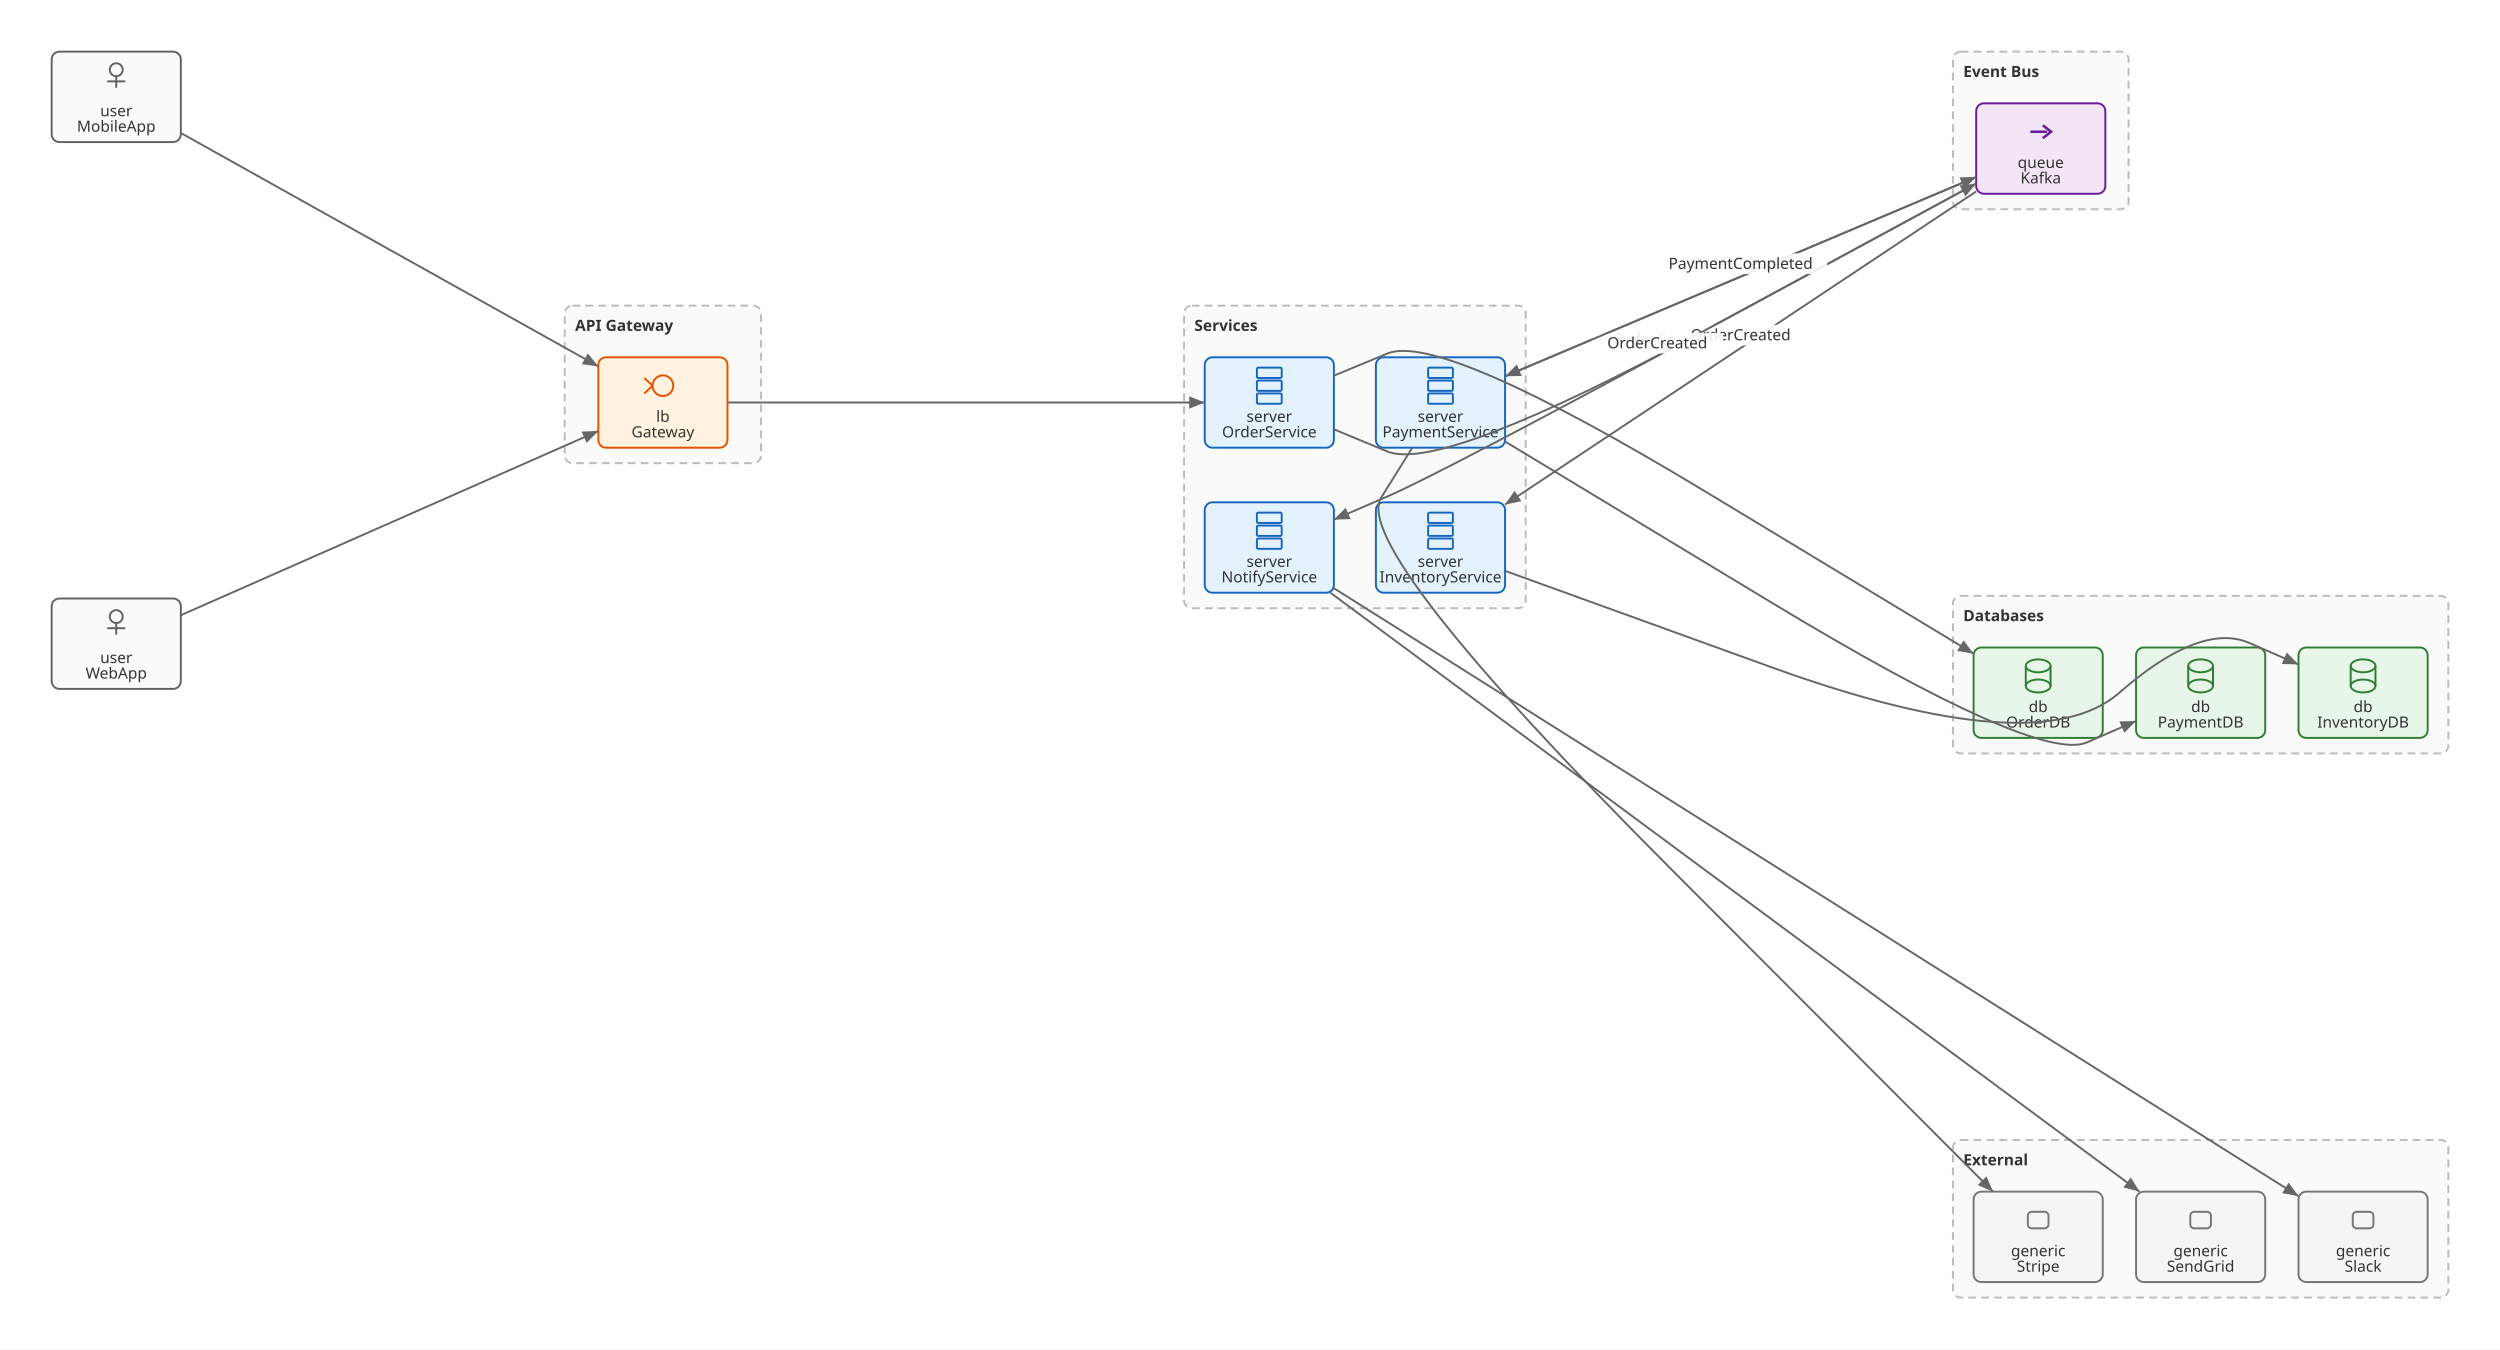
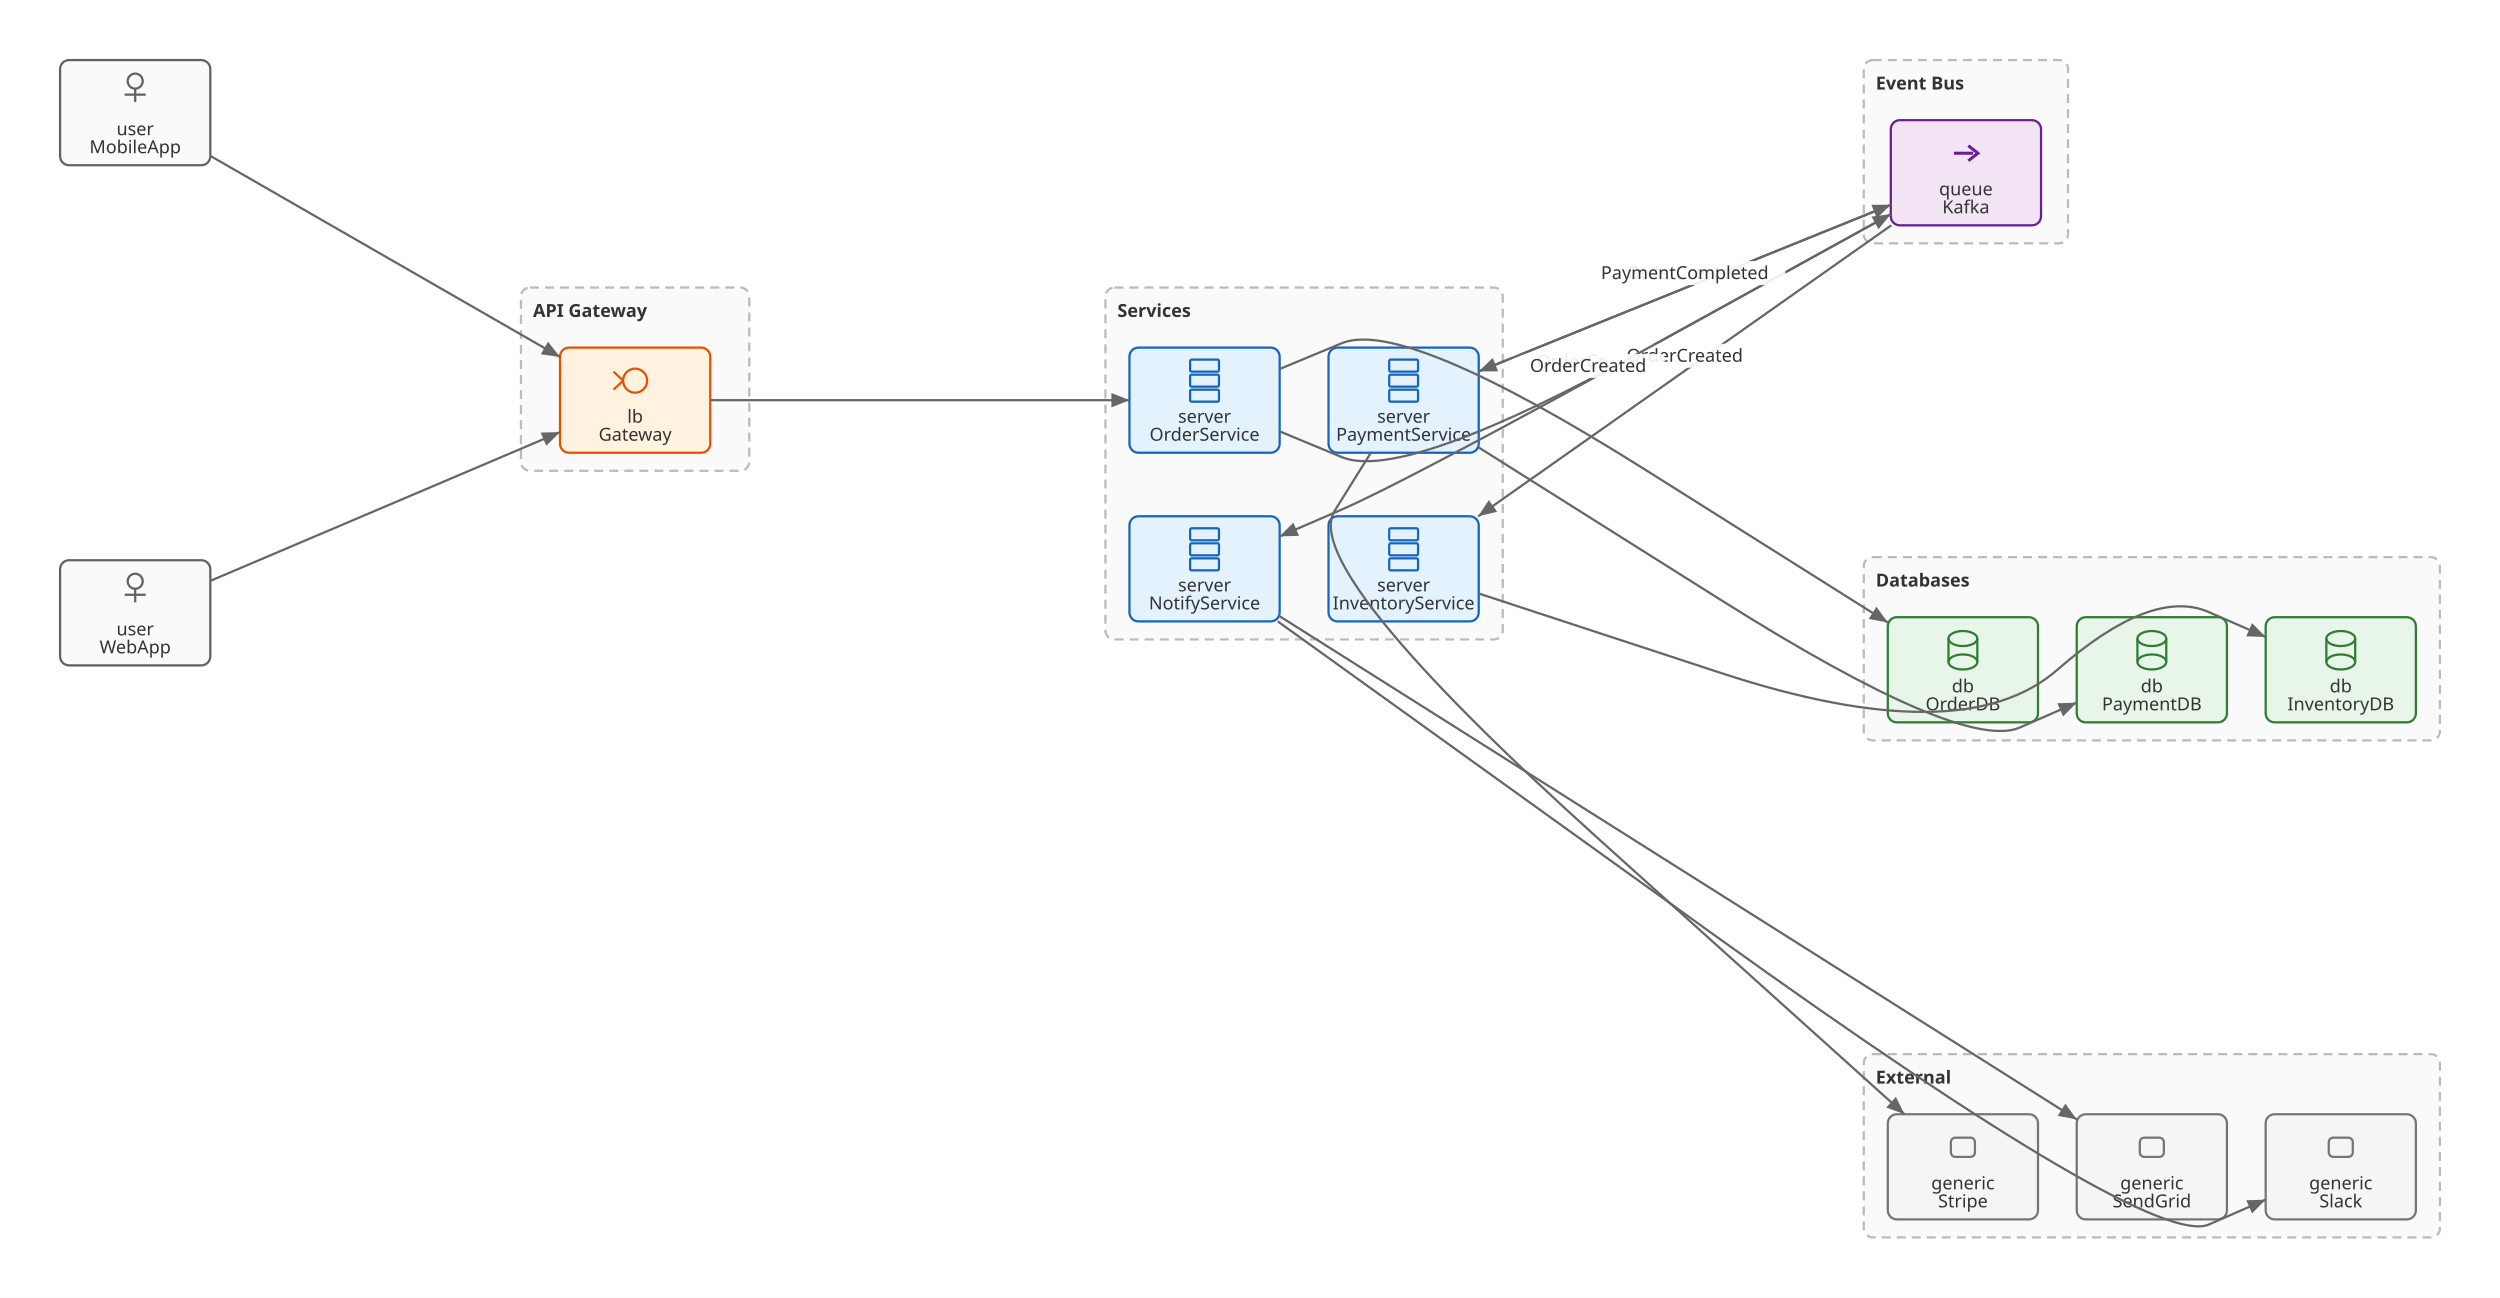
- <svg xmlns="http://www.w3.org/2000/svg" width="1935.517" height="1044.584" viewBox="0 0 1935.517 1044.584">
+ <svg xmlns="http://www.w3.org/2000/svg" width="1664.296" height="863.769" viewBox="0 0 1664.296 863.769">
  <rect width="100%" height="100%" fill="white" />
  <style>text { font-family: sans-serif; font-size: 12px; fill: #333; }</style>
  <defs>
    <marker id="arrow" viewBox="0 0 10 10" refX="10" refY="5" markerWidth="8" markerHeight="8" orient="auto">
      <polygon points="0,1 10,5 0,9" fill="#666" />
    </marker>
  </defs>
  <rect x="40" y="40" width="100" height="70" rx="6" fill="#fafafa" stroke="#616161" stroke-width="1.5" />
  <circle cx="90" cy="54" r="5" fill="none" stroke="#616161" stroke-width="1.5" />
  <line x1="90" y1="59" x2="90" y2="68" stroke="#616161" stroke-width="1.5" />
  <line x1="83" y1="63" x2="97" y2="63" stroke="#616161" stroke-width="1.5" />
  <text x="90" y="102" text-anchor="middle" font-size="11">MobileApp</text>
  <text x="90" y="90" text-anchor="middle" font-size="9" fill="#616161">user</text>
-   <rect x="40" y="463.362" width="100" height="70" rx="6" fill="#fafafa" stroke="#616161" stroke-width="1.5" />
-   <circle cx="90" cy="477.362" r="5" fill="none" stroke="#616161" stroke-width="1.5" />
-   <line x1="90" y1="482.362" x2="90" y2="491.362" stroke="#616161" stroke-width="1.5" />
-   <line x1="83" y1="486.362" x2="97" y2="486.362" stroke="#616161" stroke-width="1.5" />
-   <text x="90" y="525.362" text-anchor="middle" font-size="11">WebApp</text>
-   <text x="90" y="513.362" text-anchor="middle" font-size="9" fill="#616161">user</text>
-   <rect x="437.221" y="236.611" width="152" height="122" rx="6" fill="#fafafa" stroke="#bbb" stroke-width="1.5" stroke-dasharray="6,4" />
-   <text x="445.221" y="256.211" font-weight="bold" font-size="13">API Gateway</text>
-   <rect x="463.221" y="276.611" width="100" height="70" rx="6" fill="#fff3e0" stroke="#e65100" stroke-width="1.5" />
-   <circle cx="513.221" cy="298.611" r="8" fill="none" stroke="#e65100" stroke-width="1.5" />
-   <line x1="505.221" y1="298.611" x2="498.821" y2="292.611" stroke="#e65100" stroke-width="1.5" />
-   <line x1="505.221" y1="298.611" x2="498.821" y2="304.611" stroke="#e65100" stroke-width="1.5" />
-   <text x="513.221" y="338.611" text-anchor="middle" font-size="11">Gateway</text>
-   <text x="513.221" y="326.611" text-anchor="middle" font-size="9" fill="#e65100">lb</text>
-   <rect x="1511.965" y="40" width="136" height="122" rx="6" fill="#fafafa" stroke="#bbb" stroke-width="1.5" stroke-dasharray="6,4" />
-   <text x="1519.965" y="59.6" font-weight="bold" font-size="13">Event Bus</text>
-   <rect x="1529.965" y="80" width="100" height="70" rx="6" fill="#f3e5f5" stroke="#6a1b9a" stroke-width="1.5" />
-   <line x1="1571.965" y1="102" x2="1584.765" y2="102" stroke="#6a1b9a" stroke-width="2" />
-   <polyline points="1581.565,97 1587.965,102 1581.565,107" fill="none" stroke="#6a1b9a" stroke-width="2" />
-   <text x="1579.965" y="142" text-anchor="middle" font-size="11">Kafka</text>
-   <text x="1579.965" y="130" text-anchor="middle" font-size="9" fill="#6a1b9a">queue</text>
-   <rect x="916.705" y="236.611" width="264.525" height="234.282" rx="6" fill="#fafafa" stroke="#bbb" stroke-width="1.5" stroke-dasharray="6,4" />
-   <text x="924.705" y="256.211" font-weight="bold" font-size="13">Services</text>
-   <rect x="932.705" y="276.611" width="100" height="70" rx="6" fill="#e3f2fd" stroke="#1565c0" stroke-width="1.5" />
-   <rect x="973.105" y="284.611" width="19.2" height="8" rx="1" fill="none" stroke="#1565c0" stroke-width="1.5" />
-   <rect x="973.105" y="294.611" width="19.2" height="8" rx="1" fill="none" stroke="#1565c0" stroke-width="1.5" />
-   <rect x="973.105" y="304.611" width="19.2" height="8" rx="1" fill="none" stroke="#1565c0" stroke-width="1.5" />
-   <text x="982.705" y="338.611" text-anchor="middle" font-size="11">OrderService</text>
-   <text x="982.705" y="326.611" text-anchor="middle" font-size="9" fill="#1565c0">server</text>
-   <rect x="1065.23" y="276.611" width="100" height="70" rx="6" fill="#e3f2fd" stroke="#1565c0" stroke-width="1.5" />
-   <rect x="1105.63" y="284.611" width="19.2" height="8" rx="1" fill="none" stroke="#1565c0" stroke-width="1.5" />
-   <rect x="1105.63" y="294.611" width="19.2" height="8" rx="1" fill="none" stroke="#1565c0" stroke-width="1.5" />
-   <rect x="1105.63" y="304.611" width="19.2" height="8" rx="1" fill="none" stroke="#1565c0" stroke-width="1.5" />
-   <text x="1115.23" y="338.611" text-anchor="middle" font-size="11">PaymentService</text>
-   <text x="1115.23" y="326.611" text-anchor="middle" font-size="9" fill="#1565c0">server</text>
-   <rect x="932.705" y="388.893" width="100" height="70" rx="6" fill="#e3f2fd" stroke="#1565c0" stroke-width="1.5" />
-   <rect x="973.105" y="396.893" width="19.2" height="8" rx="1" fill="none" stroke="#1565c0" stroke-width="1.5" />
-   <rect x="973.105" y="406.893" width="19.2" height="8" rx="1" fill="none" stroke="#1565c0" stroke-width="1.5" />
-   <rect x="973.105" y="416.893" width="19.2" height="8" rx="1" fill="none" stroke="#1565c0" stroke-width="1.5" />
-   <text x="982.705" y="450.893" text-anchor="middle" font-size="11">NotifyService</text>
-   <text x="982.705" y="438.893" text-anchor="middle" font-size="9" fill="#1565c0">server</text>
-   <rect x="1065.23" y="388.893" width="100" height="70" rx="6" fill="#e3f2fd" stroke="#1565c0" stroke-width="1.5" />
-   <rect x="1105.63" y="396.893" width="19.2" height="8" rx="1" fill="none" stroke="#1565c0" stroke-width="1.5" />
-   <rect x="1105.63" y="406.893" width="19.2" height="8" rx="1" fill="none" stroke="#1565c0" stroke-width="1.5" />
-   <rect x="1105.63" y="416.893" width="19.2" height="8" rx="1" fill="none" stroke="#1565c0" stroke-width="1.5" />
-   <text x="1115.23" y="450.893" text-anchor="middle" font-size="11">InventoryService</text>
-   <text x="1115.23" y="438.893" text-anchor="middle" font-size="9" fill="#1565c0">server</text>
-   <rect x="1511.965" y="461.292" width="383.552" height="122" rx="6" fill="#fafafa" stroke="#bbb" stroke-width="1.5" stroke-dasharray="6,4" />
-   <text x="1519.965" y="480.892" font-weight="bold" font-size="13">Databases</text>
-   <rect x="1527.965" y="501.292" width="100" height="70" rx="6" fill="#e8f5e9" stroke="#2e7d32" stroke-width="1.5" />
-   <ellipse cx="1577.965" cy="515.492" rx="9.6" ry="5" fill="none" stroke="#2e7d32" stroke-width="1.5" />
-   <line x1="1568.365" y1="515.492" x2="1568.365" y2="531.092" stroke="#2e7d32" stroke-width="1.5" />
-   <line x1="1587.565" y1="515.492" x2="1587.565" y2="531.092" stroke="#2e7d32" stroke-width="1.5" />
-   <ellipse cx="1577.965" cy="531.092" rx="9.6" ry="5" fill="none" stroke="#2e7d32" stroke-width="1.5" />
-   <text x="1577.965" y="563.292" text-anchor="middle" font-size="11">OrderDB</text>
-   <text x="1577.965" y="551.292" text-anchor="middle" font-size="9" fill="#2e7d32">db</text>
-   <rect x="1653.741" y="501.292" width="100" height="70" rx="6" fill="#e8f5e9" stroke="#2e7d32" stroke-width="1.5" />
-   <ellipse cx="1703.741" cy="515.492" rx="9.6" ry="5" fill="none" stroke="#2e7d32" stroke-width="1.5" />
-   <line x1="1694.141" y1="515.492" x2="1694.141" y2="531.092" stroke="#2e7d32" stroke-width="1.5" />
-   <line x1="1713.341" y1="515.492" x2="1713.341" y2="531.092" stroke="#2e7d32" stroke-width="1.5" />
-   <ellipse cx="1703.741" cy="531.092" rx="9.6" ry="5" fill="none" stroke="#2e7d32" stroke-width="1.5" />
-   <text x="1703.741" y="563.292" text-anchor="middle" font-size="11">PaymentDB</text>
-   <text x="1703.741" y="551.292" text-anchor="middle" font-size="9" fill="#2e7d32">db</text>
-   <rect x="1779.517" y="501.292" width="100" height="70" rx="6" fill="#e8f5e9" stroke="#2e7d32" stroke-width="1.5" />
-   <ellipse cx="1829.517" cy="515.492" rx="9.6" ry="5" fill="none" stroke="#2e7d32" stroke-width="1.5" />
-   <line x1="1819.917" y1="515.492" x2="1819.917" y2="531.092" stroke="#2e7d32" stroke-width="1.5" />
-   <line x1="1839.117" y1="515.492" x2="1839.117" y2="531.092" stroke="#2e7d32" stroke-width="1.5" />
-   <ellipse cx="1829.517" cy="531.092" rx="9.6" ry="5" fill="none" stroke="#2e7d32" stroke-width="1.5" />
-   <text x="1829.517" y="563.292" text-anchor="middle" font-size="11">InventoryDB</text>
-   <text x="1829.517" y="551.292" text-anchor="middle" font-size="9" fill="#2e7d32">db</text>
-   <rect x="1511.965" y="882.584" width="383.552" height="122" rx="6" fill="#fafafa" stroke="#bbb" stroke-width="1.5" stroke-dasharray="6,4" />
-   <text x="1519.965" y="902.184" font-weight="bold" font-size="13">External</text>
-   <rect x="1527.965" y="922.584" width="100" height="70" rx="6" fill="#f5f5f5" stroke="#757575" stroke-width="1.5" />
-   <rect x="1569.965" y="938.184" width="16" height="12.8" rx="3" fill="none" stroke="#757575" stroke-width="1.5" />
-   <text x="1577.965" y="984.584" text-anchor="middle" font-size="11">Stripe</text>
-   <text x="1577.965" y="972.584" text-anchor="middle" font-size="9" fill="#757575">generic</text>
-   <rect x="1653.741" y="922.584" width="100" height="70" rx="6" fill="#f5f5f5" stroke="#757575" stroke-width="1.5" />
-   <rect x="1695.741" y="938.184" width="16" height="12.8" rx="3" fill="none" stroke="#757575" stroke-width="1.5" />
-   <text x="1703.741" y="984.584" text-anchor="middle" font-size="11">SendGrid</text>
-   <text x="1703.741" y="972.584" text-anchor="middle" font-size="9" fill="#757575">generic</text>
-   <rect x="1779.517" y="922.584" width="100" height="70" rx="6" fill="#f5f5f5" stroke="#757575" stroke-width="1.5" />
-   <rect x="1821.517" y="938.184" width="16" height="12.8" rx="3" fill="none" stroke="#757575" stroke-width="1.5" />
-   <text x="1829.517" y="984.584" text-anchor="middle" font-size="11">Slack</text>
-   <text x="1829.517" y="972.584" text-anchor="middle" font-size="9" fill="#757575">generic</text>
-   <path d="M140,102.954 L463.221,283.657" fill="none" stroke="#666" stroke-width="1.5" marker-end="url(#arrow)" />
-   <path d="M140,476.299 L463.221,333.674" fill="none" stroke="#666" stroke-width="1.5" marker-end="url(#arrow)" />
-   <path d="M563.221,311.611 L932.705,311.611" fill="none" stroke="#666" stroke-width="1.5" marker-end="url(#arrow)" />
-   <path d="M1032.705,332.361 L1073.967,349.486 Q1115.23,366.611 1322.597,254.34 L1529.965,142.07" fill="none" stroke="#666" stroke-width="1.5" marker-end="url(#arrow)" />
-   <rect x="1236.893" y="254.819" width="102" height="16" rx="3" fill="white" opacity="0.9" />
-   <text x="1287.893" y="266.819" text-anchor="middle" font-size="11" fill="#666">OrderCreated</text>
-   <path d="M1529.965,137.035 L1165.23,291.328" fill="none" stroke="#666" stroke-width="1.5" marker-end="url(#arrow)" />
-   <rect x="1296.597" y="196.181" width="102" height="16" rx="3" fill="white" opacity="0.9" />
-   <text x="1347.597" y="208.181" text-anchor="middle" font-size="11" fill="#666">OrderCreated</text>
-   <path d="M1529.965,148.233 L1165.23,390.66" fill="none" stroke="#666" stroke-width="1.5" marker-end="url(#arrow)" />
-   <rect x="1296.597" y="251.446" width="102" height="16" rx="3" fill="white" opacity="0.9" />
-   <text x="1347.597" y="263.446" text-anchor="middle" font-size="11" fill="#666">OrderCreated</text>
-   <path d="M1529.965,142.07 L1322.597,254.34 Q1115.23,366.611 1073.967,384.446 L1032.705,402.281" fill="none" stroke="#666" stroke-width="1.5" marker-end="url(#arrow)" />
-   <rect x="1232.096" y="257.681" width="102" height="16" rx="3" fill="white" opacity="0.9" />
-   <text x="1283.096" y="269.681" text-anchor="middle" font-size="11" fill="#666">OrderCreated</text>
-   <path d="M1093.41,346.611 L1069.32,385.252 Q1045.23,423.893 1294.128,673.238 L1543.027,922.584" fill="none" stroke="#666" stroke-width="1.5" marker-end="url(#arrow)" />
-   <path d="M1165.23,291.328 L1529.965,137.035" fill="none" stroke="#666" stroke-width="1.5" marker-end="url(#arrow)" />
-   <rect x="1280.597" y="196.181" width="134" height="16" rx="3" fill="white" opacity="0.9" />
-   <text x="1347.597" y="208.181" text-anchor="middle" font-size="11" fill="#666">PaymentCompleted</text>
-   <path d="M1029.991,458.893 L1656.454,922.584" fill="none" stroke="#666" stroke-width="1.5" marker-end="url(#arrow)" />
-   <path d="M1032.705,455.405 L1779.517,926.072" fill="none" stroke="#666" stroke-width="1.5" marker-end="url(#arrow)" />
-   <path d="M1032.705,290.86 L1073.967,273.735 Q1115.23,256.611 1321.597,381.341 L1527.965,506.071" fill="none" stroke="#666" stroke-width="1.5" marker-end="url(#arrow)" />
-   <path d="M1165.23,341.831 L1371.597,466.561 Q1577.965,591.292 1615.853,574.724 L1653.741,558.156" fill="none" stroke="#666" stroke-width="1.5" marker-end="url(#arrow)" />
-   <path d="M1165.23,441.981 L1371.597,516.636 Q1577.965,591.292 1640.853,536.292 Q1703.741,481.292 1741.629,497.86 L1779.517,514.428" fill="none" stroke="#666" stroke-width="1.5" marker-end="url(#arrow)" />
+   <rect x="40" y="372.955" width="100" height="70" rx="6" fill="#fafafa" stroke="#616161" stroke-width="1.5" />
+   <circle cx="90" cy="386.955" r="5" fill="none" stroke="#616161" stroke-width="1.5" />
+   <line x1="90" y1="391.955" x2="90" y2="400.955" stroke="#616161" stroke-width="1.5" />
+   <line x1="83" y1="395.955" x2="97" y2="395.955" stroke="#616161" stroke-width="1.5" />
+   <text x="90" y="434.955" text-anchor="middle" font-size="11">WebApp</text>
+   <text x="90" y="422.955" text-anchor="middle" font-size="9" fill="#616161">user</text>
+   <rect x="346.814" y="191.407" width="152" height="122" rx="6" fill="#fafafa" stroke="#bbb" stroke-width="1.5" stroke-dasharray="6,4" />
+   <text x="354.814" y="211.007" font-weight="bold" font-size="13">API Gateway</text>
+   <rect x="372.814" y="231.407" width="100" height="70" rx="6" fill="#fff3e0" stroke="#e65100" stroke-width="1.5" />
+   <circle cx="422.814" cy="253.407" r="8" fill="none" stroke="#e65100" stroke-width="1.5" />
+   <line x1="414.814" y1="253.407" x2="408.414" y2="247.407" stroke="#e65100" stroke-width="1.5" />
+   <line x1="414.814" y1="253.407" x2="408.414" y2="259.407" stroke="#e65100" stroke-width="1.5" />
+   <text x="422.814" y="293.407" text-anchor="middle" font-size="11">Gateway</text>
+   <text x="422.814" y="281.407" text-anchor="middle" font-size="9" fill="#e65100">lb</text>
+   <rect x="1240.743" y="40" width="136" height="122" rx="6" fill="#fafafa" stroke="#bbb" stroke-width="1.5" stroke-dasharray="6,4" />
+   <text x="1248.743" y="59.6" font-weight="bold" font-size="13">Event Bus</text>
+   <rect x="1258.743" y="80" width="100" height="70" rx="6" fill="#f3e5f5" stroke="#6a1b9a" stroke-width="1.5" />
+   <line x1="1300.743" y1="102" x2="1313.543" y2="102" stroke="#6a1b9a" stroke-width="2" />
+   <polyline points="1310.343,97 1316.743,102 1310.343,107" fill="none" stroke="#6a1b9a" stroke-width="2" />
+   <text x="1308.743" y="142" text-anchor="middle" font-size="11">Kafka</text>
+   <text x="1308.743" y="130" text-anchor="middle" font-size="9" fill="#6a1b9a">queue</text>
+   <rect x="735.891" y="191.407" width="264.525" height="234.282" rx="6" fill="#fafafa" stroke="#bbb" stroke-width="1.5" stroke-dasharray="6,4" />
+   <text x="743.891" y="211.007" font-weight="bold" font-size="13">Services</text>
+   <rect x="751.891" y="231.407" width="100" height="70" rx="6" fill="#e3f2fd" stroke="#1565c0" stroke-width="1.5" />
+   <rect x="792.291" y="239.407" width="19.2" height="8" rx="1" fill="none" stroke="#1565c0" stroke-width="1.5" />
+   <rect x="792.291" y="249.407" width="19.2" height="8" rx="1" fill="none" stroke="#1565c0" stroke-width="1.5" />
+   <rect x="792.291" y="259.407" width="19.2" height="8" rx="1" fill="none" stroke="#1565c0" stroke-width="1.5" />
+   <text x="801.891" y="293.407" text-anchor="middle" font-size="11">OrderService</text>
+   <text x="801.891" y="281.407" text-anchor="middle" font-size="9" fill="#1565c0">server</text>
+   <rect x="884.415" y="231.407" width="100" height="70" rx="6" fill="#e3f2fd" stroke="#1565c0" stroke-width="1.5" />
+   <rect x="924.815" y="239.407" width="19.2" height="8" rx="1" fill="none" stroke="#1565c0" stroke-width="1.5" />
+   <rect x="924.815" y="249.407" width="19.2" height="8" rx="1" fill="none" stroke="#1565c0" stroke-width="1.5" />
+   <rect x="924.815" y="259.407" width="19.2" height="8" rx="1" fill="none" stroke="#1565c0" stroke-width="1.5" />
+   <text x="934.415" y="293.407" text-anchor="middle" font-size="11">PaymentService</text>
+   <text x="934.415" y="281.407" text-anchor="middle" font-size="9" fill="#1565c0">server</text>
+   <rect x="751.891" y="343.689" width="100" height="70" rx="6" fill="#e3f2fd" stroke="#1565c0" stroke-width="1.5" />
+   <rect x="792.291" y="351.689" width="19.2" height="8" rx="1" fill="none" stroke="#1565c0" stroke-width="1.5" />
+   <rect x="792.291" y="361.689" width="19.2" height="8" rx="1" fill="none" stroke="#1565c0" stroke-width="1.5" />
+   <rect x="792.291" y="371.689" width="19.2" height="8" rx="1" fill="none" stroke="#1565c0" stroke-width="1.5" />
+   <text x="801.891" y="405.689" text-anchor="middle" font-size="11">NotifyService</text>
+   <text x="801.891" y="393.689" text-anchor="middle" font-size="9" fill="#1565c0">server</text>
+   <rect x="884.415" y="343.689" width="100" height="70" rx="6" fill="#e3f2fd" stroke="#1565c0" stroke-width="1.5" />
+   <rect x="924.815" y="351.689" width="19.2" height="8" rx="1" fill="none" stroke="#1565c0" stroke-width="1.5" />
+   <rect x="924.815" y="361.689" width="19.2" height="8" rx="1" fill="none" stroke="#1565c0" stroke-width="1.5" />
+   <rect x="924.815" y="371.689" width="19.2" height="8" rx="1" fill="none" stroke="#1565c0" stroke-width="1.5" />
+   <text x="934.415" y="405.689" text-anchor="middle" font-size="11">InventoryService</text>
+   <text x="934.415" y="393.689" text-anchor="middle" font-size="9" fill="#1565c0">server</text>
+   <rect x="1240.743" y="370.885" width="383.552" height="122" rx="6" fill="#fafafa" stroke="#bbb" stroke-width="1.5" stroke-dasharray="6,4" />
+   <text x="1248.743" y="390.485" font-weight="bold" font-size="13">Databases</text>
+   <rect x="1256.743" y="410.885" width="100" height="70" rx="6" fill="#e8f5e9" stroke="#2e7d32" stroke-width="1.5" />
+   <ellipse cx="1306.743" cy="425.085" rx="9.6" ry="5" fill="none" stroke="#2e7d32" stroke-width="1.5" />
+   <line x1="1297.143" y1="425.085" x2="1297.143" y2="440.685" stroke="#2e7d32" stroke-width="1.5" />
+   <line x1="1316.343" y1="425.085" x2="1316.343" y2="440.685" stroke="#2e7d32" stroke-width="1.5" />
+   <ellipse cx="1306.743" cy="440.685" rx="9.6" ry="5" fill="none" stroke="#2e7d32" stroke-width="1.5" />
+   <text x="1306.743" y="472.885" text-anchor="middle" font-size="11">OrderDB</text>
+   <text x="1306.743" y="460.885" text-anchor="middle" font-size="9" fill="#2e7d32">db</text>
+   <rect x="1382.52" y="410.885" width="100" height="70" rx="6" fill="#e8f5e9" stroke="#2e7d32" stroke-width="1.5" />
+   <ellipse cx="1432.52" cy="425.085" rx="9.6" ry="5" fill="none" stroke="#2e7d32" stroke-width="1.5" />
+   <line x1="1422.92" y1="425.085" x2="1422.92" y2="440.685" stroke="#2e7d32" stroke-width="1.5" />
+   <line x1="1442.12" y1="425.085" x2="1442.12" y2="440.685" stroke="#2e7d32" stroke-width="1.5" />
+   <ellipse cx="1432.52" cy="440.685" rx="9.6" ry="5" fill="none" stroke="#2e7d32" stroke-width="1.5" />
+   <text x="1432.52" y="472.885" text-anchor="middle" font-size="11">PaymentDB</text>
+   <text x="1432.52" y="460.885" text-anchor="middle" font-size="9" fill="#2e7d32">db</text>
+   <rect x="1508.296" y="410.885" width="100" height="70" rx="6" fill="#e8f5e9" stroke="#2e7d32" stroke-width="1.5" />
+   <ellipse cx="1558.296" cy="425.085" rx="9.6" ry="5" fill="none" stroke="#2e7d32" stroke-width="1.5" />
+   <line x1="1548.696" y1="425.085" x2="1548.696" y2="440.685" stroke="#2e7d32" stroke-width="1.5" />
+   <line x1="1567.896" y1="425.085" x2="1567.896" y2="440.685" stroke="#2e7d32" stroke-width="1.5" />
+   <ellipse cx="1558.296" cy="440.685" rx="9.6" ry="5" fill="none" stroke="#2e7d32" stroke-width="1.5" />
+   <text x="1558.296" y="472.885" text-anchor="middle" font-size="11">InventoryDB</text>
+   <text x="1558.296" y="460.885" text-anchor="middle" font-size="9" fill="#2e7d32">db</text>
+   <rect x="1240.743" y="701.769" width="383.552" height="122" rx="6" fill="#fafafa" stroke="#bbb" stroke-width="1.5" stroke-dasharray="6,4" />
+   <text x="1248.743" y="721.369" font-weight="bold" font-size="13">External</text>
+   <rect x="1256.743" y="741.769" width="100" height="70" rx="6" fill="#f5f5f5" stroke="#757575" stroke-width="1.5" />
+   <rect x="1298.743" y="757.369" width="16" height="12.8" rx="3" fill="none" stroke="#757575" stroke-width="1.5" />
+   <text x="1306.743" y="803.769" text-anchor="middle" font-size="11">Stripe</text>
+   <text x="1306.743" y="791.769" text-anchor="middle" font-size="9" fill="#757575">generic</text>
+   <rect x="1382.52" y="741.769" width="100" height="70" rx="6" fill="#f5f5f5" stroke="#757575" stroke-width="1.5" />
+   <rect x="1424.52" y="757.369" width="16" height="12.8" rx="3" fill="none" stroke="#757575" stroke-width="1.5" />
+   <text x="1432.52" y="803.769" text-anchor="middle" font-size="11">SendGrid</text>
+   <text x="1432.52" y="791.769" text-anchor="middle" font-size="9" fill="#757575">generic</text>
+   <rect x="1508.296" y="741.769" width="100" height="70" rx="6" fill="#f5f5f5" stroke="#757575" stroke-width="1.5" />
+   <rect x="1550.296" y="757.369" width="16" height="12.8" rx="3" fill="none" stroke="#757575" stroke-width="1.5" />
+   <text x="1558.296" y="803.769" text-anchor="middle" font-size="11">Slack</text>
+   <text x="1558.296" y="791.769" text-anchor="middle" font-size="9" fill="#757575">generic</text>
+   <path d="M140,103.756 L372.814,237.651" fill="none" stroke="#666" stroke-width="1.5" marker-end="url(#arrow)" />
+   <path d="M140,386.69 L372.814,287.672" fill="none" stroke="#666" stroke-width="1.5" marker-end="url(#arrow)" />
+   <path d="M472.814,266.407 L751.891,266.407" fill="none" stroke="#666" stroke-width="1.5" marker-end="url(#arrow)" />
+   <path d="M851.891,287.158 L893.153,304.283 Q934.415,321.407 1096.579,231.989 L1258.743,142.57" fill="none" stroke="#666" stroke-width="1.5" marker-end="url(#arrow)" />
+   <rect x="1010.703" y="232.695" width="102" height="16" rx="3" fill="white" opacity="0.9" />
+   <text x="1061.703" y="244.695" text-anchor="middle" font-size="11" fill="#666">OrderCreated</text>
+   <path d="M1258.743,136.313 L984.415,247.256" fill="none" stroke="#666" stroke-width="1.5" marker-end="url(#arrow)" />
+   <rect x="1070.579" y="173.784" width="102" height="16" rx="3" fill="white" opacity="0.9" />
+   <text x="1121.579" y="185.784" text-anchor="middle" font-size="11" fill="#666">OrderCreated</text>
+   <path d="M1259.058,150 L984.101,343.689" fill="none" stroke="#666" stroke-width="1.5" marker-end="url(#arrow)" />
+   <rect x="1070.579" y="228.845" width="102" height="16" rx="3" fill="white" opacity="0.9" />
+   <text x="1121.579" y="240.845" text-anchor="middle" font-size="11" fill="#666">OrderCreated</text>
+   <path d="M1258.743,142.57 L1096.579,231.989 Q934.415,321.407 893.153,339.242 L851.891,357.077" fill="none" stroke="#666" stroke-width="1.5" marker-end="url(#arrow)" />
+   <rect x="1006.233" y="235.602" width="102" height="16" rx="3" fill="white" opacity="0.9" />
+   <text x="1057.233" y="247.602" text-anchor="middle" font-size="11" fill="#666">OrderCreated</text>
+   <path d="M912.595,301.407 L888.505,340.048 Q864.415,378.689 1066.134,560.229 L1267.853,741.769" fill="none" stroke="#666" stroke-width="1.5" marker-end="url(#arrow)" />
+   <path d="M984.415,247.256 L1258.743,136.313" fill="none" stroke="#666" stroke-width="1.5" marker-end="url(#arrow)" />
+   <rect x="1054.579" y="173.784" width="134" height="16" rx="3" fill="white" opacity="0.9" />
+   <text x="1121.579" y="185.784" text-anchor="middle" font-size="11" fill="#666">PaymentCompleted</text>
+   <path d="M851.891,410.251 L1382.52,745.207" fill="none" stroke="#666" stroke-width="1.5" marker-end="url(#arrow)" />
+   <path d="M850.606,413.689 L1141.563,622.729 Q1432.52,831.769 1470.408,815.202 L1508.296,798.634" fill="none" stroke="#666" stroke-width="1.5" marker-end="url(#arrow)" />
+   <path d="M851.891,245.656 L893.153,228.532 Q934.415,211.407 1095.579,312.902 L1256.743,414.397" fill="none" stroke="#666" stroke-width="1.5" marker-end="url(#arrow)" />
+   <path d="M984.415,297.895 L1145.579,399.39 Q1306.743,500.885 1344.631,484.317 L1382.52,467.749" fill="none" stroke="#666" stroke-width="1.5" marker-end="url(#arrow)" />
+   <path d="M984.415,395.099 L1145.579,447.992 Q1306.743,500.885 1369.631,445.885 Q1432.52,390.885 1470.408,407.453 L1508.296,424.02" fill="none" stroke="#666" stroke-width="1.5" marker-end="url(#arrow)" />
</svg>
